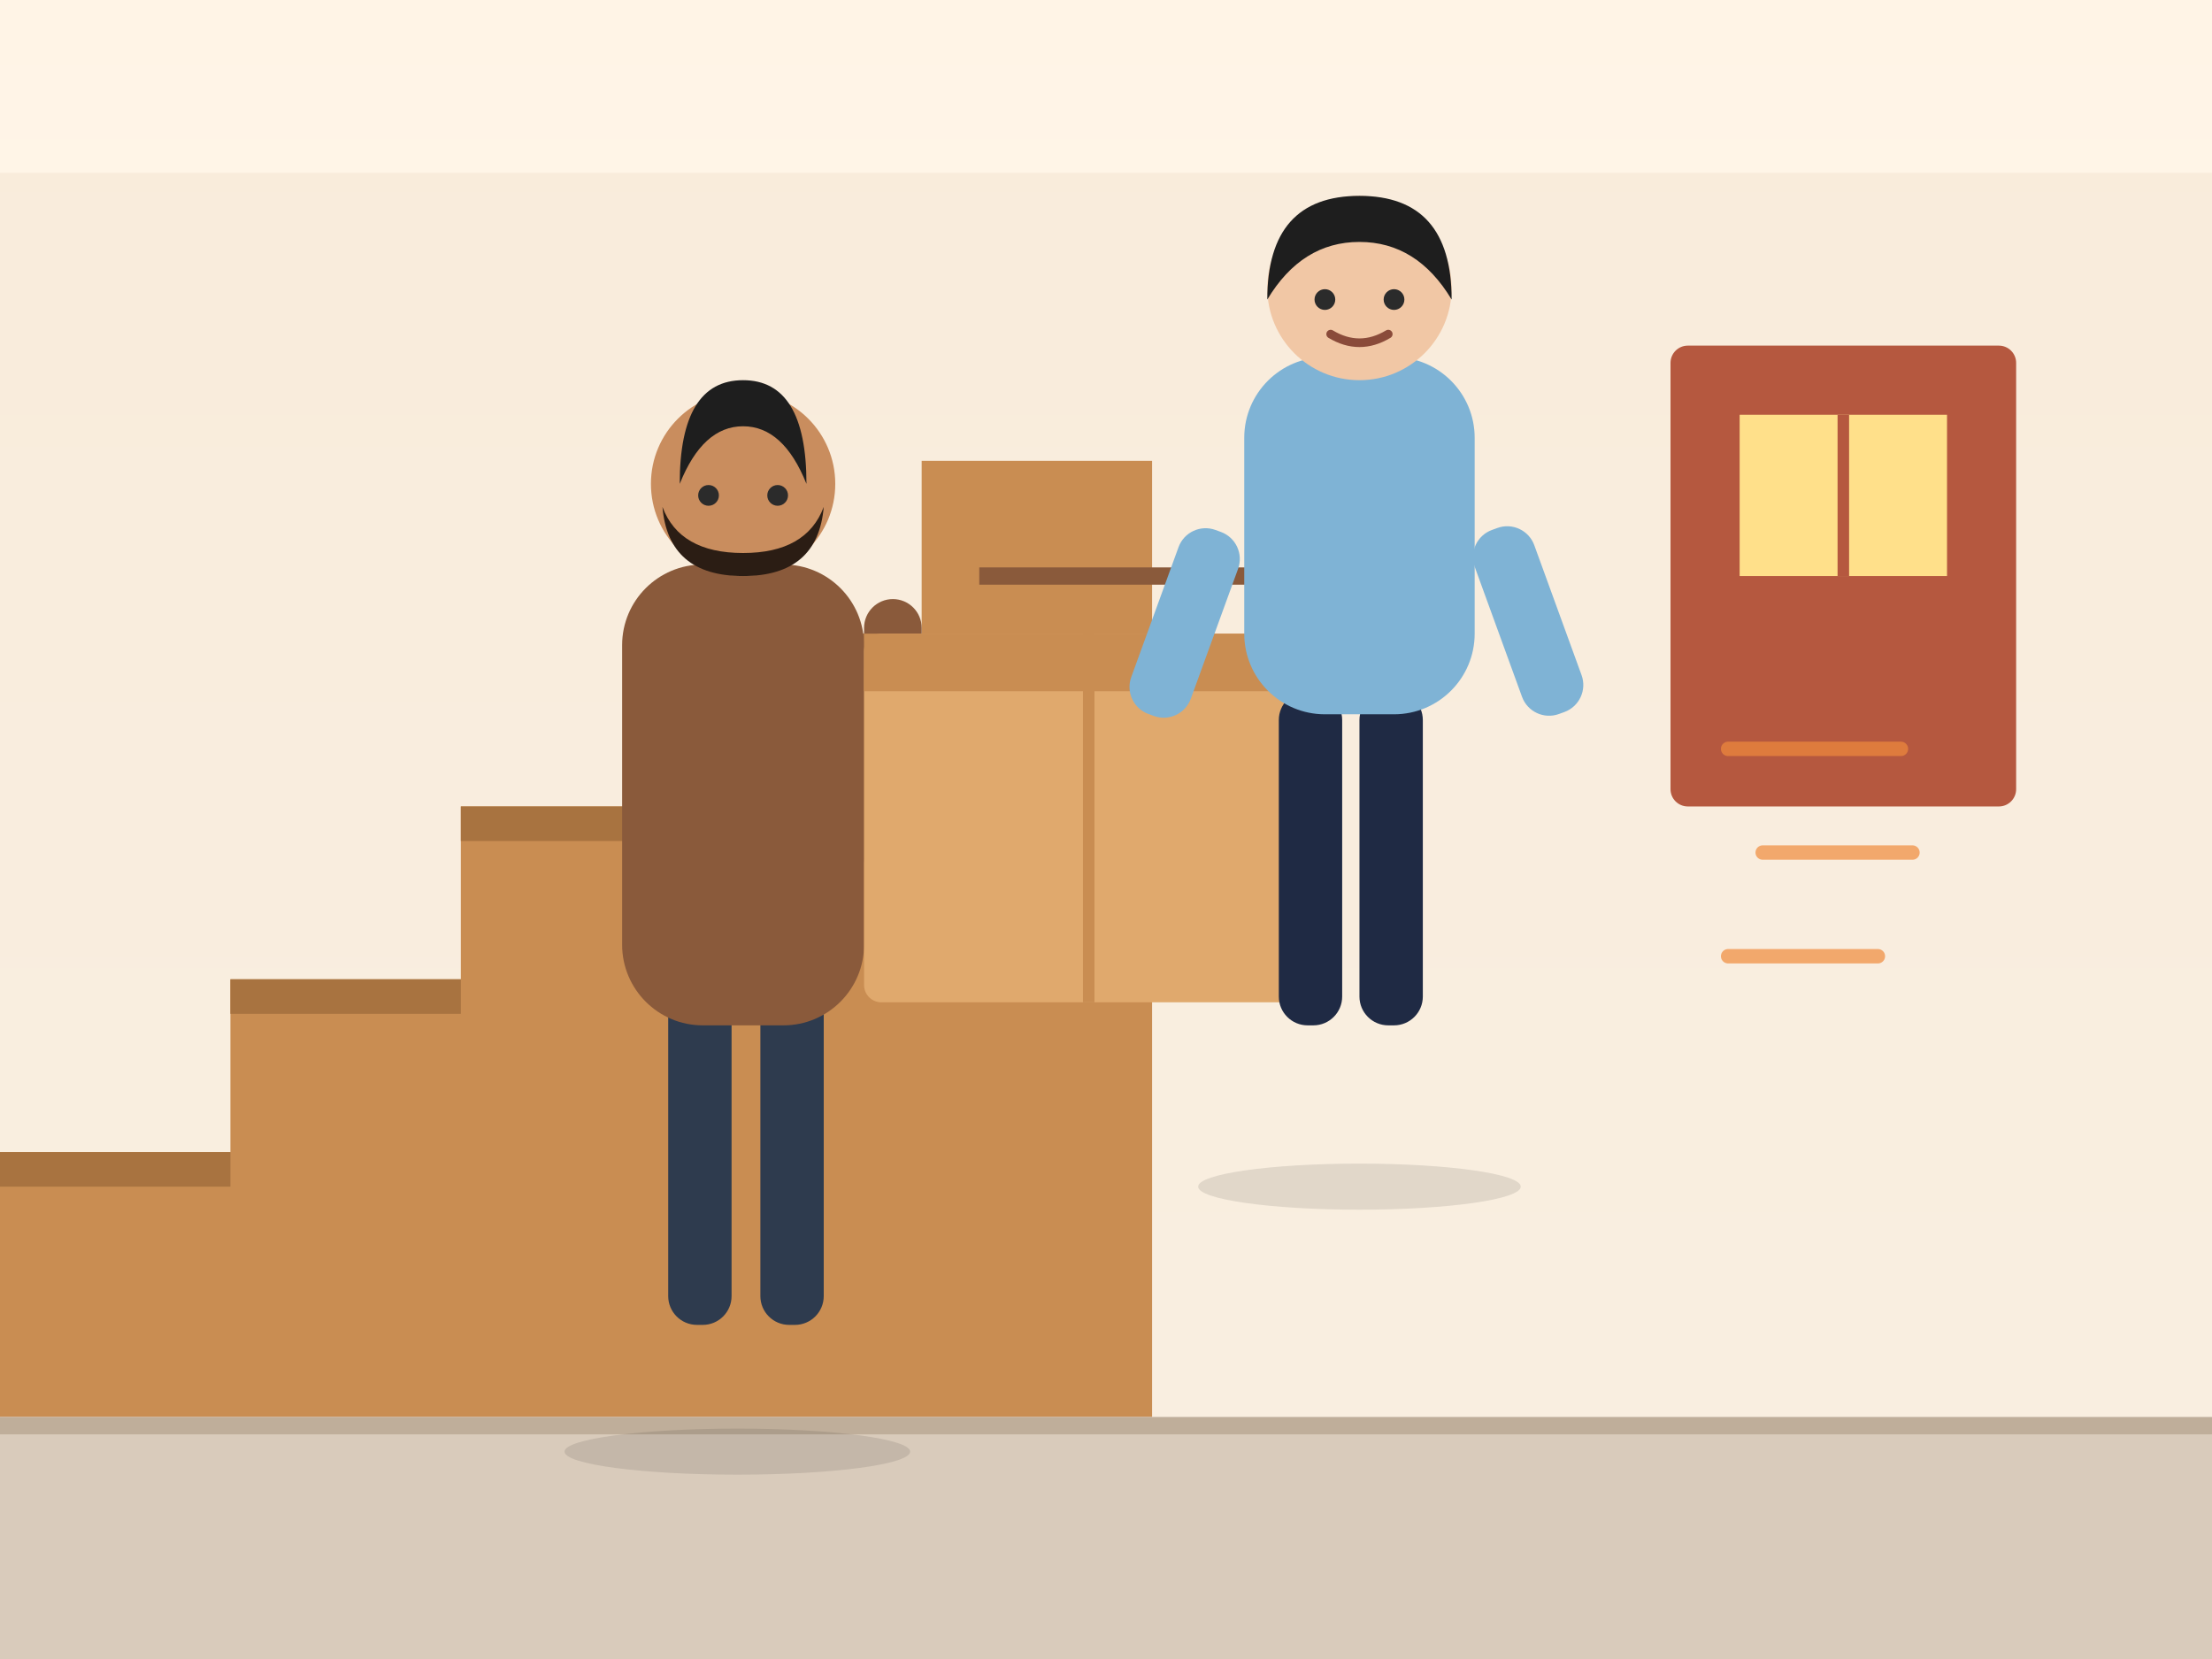
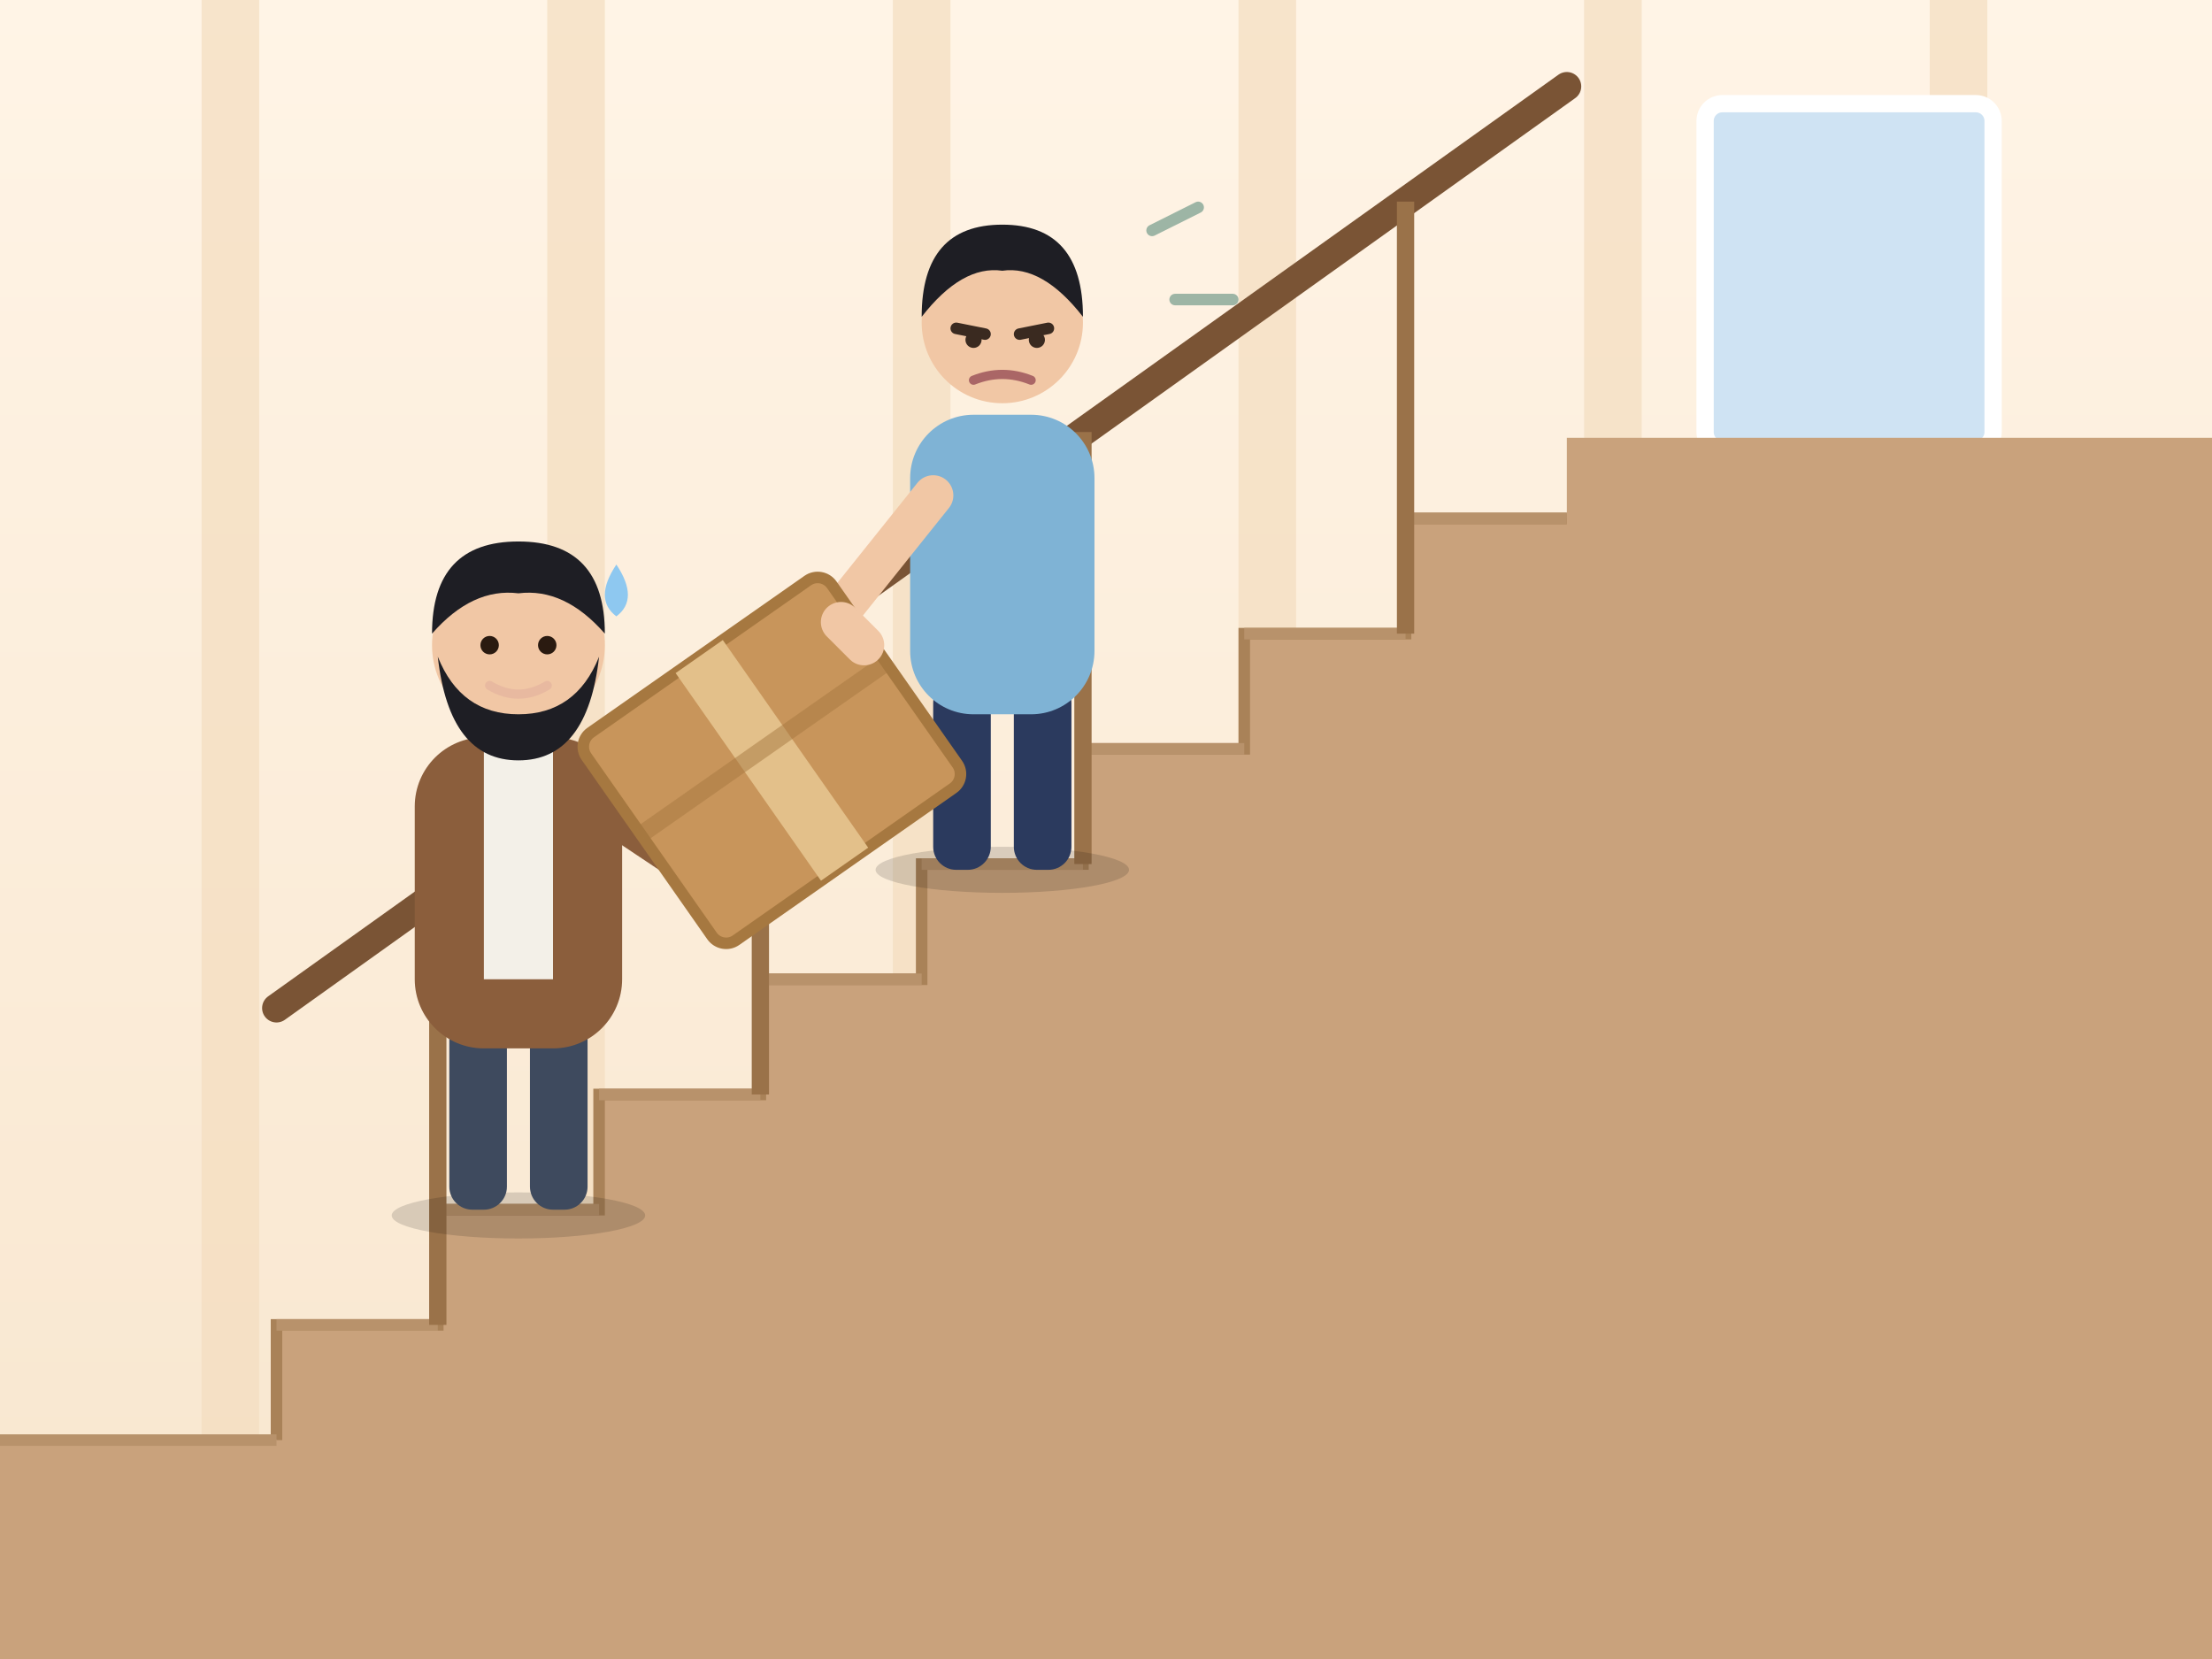
<svg xmlns="http://www.w3.org/2000/svg" viewBox="0 0 384 288" width="384" height="288">
  <defs>
    <linearGradient id="bg" x1="0" y1="0" x2="0" y2="1">
      <stop offset="0" stop-color="#FFF4E6" />
-       <stop offset="1" stop-color="#FFFAF3" />
+       <stop offset="1" stop-color="#F8E6CE" />
    </linearGradient>
  </defs>
  <rect width="384" height="288" fill="url(#bg)" />
-   <rect x="0" y="30" width="384" height="216" fill="#F3E3D0" opacity="0.5" />
-   <rect x="290" y="60" width="60" height="80" rx="3" fill="#B5583F" />
-   <rect x="302" y="72" width="36" height="28" fill="#FFE08A" />
-   <line x1="320" y1="72" x2="320" y2="100" stroke="#B5583F" stroke-width="2" />
-   <path d="M0 246 L0 200 L40 200 L40 170 L80 170 L80 140 L120 140 L120 110 L160 110 L160 80 L200 80 L200 246 Z" fill="#C98D52" />
-   <path d="M0 200 L40 200 L40 206 L0 206Z" fill="#A87340" />
-   <path d="M40 170 L80 170 L80 176 L40 176Z" fill="#A87340" />
-   <path d="M80 140 L120 140 L120 146 L80 146Z" fill="#A87340" />
-   <path d="M120 110 L160 110 L160 116 L120 116Z" fill="#A87340" />
-   <rect x="0" y="246" width="384" height="42" fill="#D9CBBB" />
-   <rect x="0" y="246" width="384" height="3" fill="#BFAE9A" />
-   <line x1="170" y1="100" x2="250" y2="100" stroke="#8A5A3B" stroke-width="3" />
-   <ellipse cx="128" cy="252" rx="30" ry="4" fill="#000" opacity="0.1" />
-   <rect x="116" y="170" width="11" height="60" rx="5" fill="#2E3B4E" />
-   <rect x="132" y="170" width="11" height="60" rx="5" fill="#2E3B4E" />
-   <rect x="108" y="98" width="42" height="80" rx="14" fill="#8A5A3B" />
-   <circle cx="129" cy="84" r="16" fill="#C98D5E" />
-   <path d="M115 88 Q116 100 129 100 Q142 100 143 88 Q140 96 129 96 Q118 96 115 88Z" fill="#2B1D14" />
-   <path d="M118 84 Q118 66 129 66 Q140 66 140 84 Q136 74 129 74 Q122 74 118 84Z" fill="#1E1E1E" />
-   <circle cx="123" cy="86" r="1.8" fill="#2B2B2B" />
-   <circle cx="135" cy="86" r="1.8" fill="#2B2B2B" />
-   <rect x="150" y="104" width="10" height="50" rx="5" fill="#8A5A3B" />
-   <rect x="150" y="110" width="78" height="64" rx="3" fill="#E0A96D" />
-   <rect x="150" y="110" width="78" height="10" fill="#C98D52" />
-   <line x1="189" y1="110" x2="189" y2="174" stroke="#C98D52" stroke-width="2" />
-   <ellipse cx="236" cy="206" rx="28" ry="4" fill="#000" opacity="0.1" />
-   <rect x="222" y="120" width="11" height="58" rx="5" fill="#1F2A44" />
-   <rect x="236" y="120" width="11" height="58" rx="5" fill="#1F2A44" />
-   <rect x="216" y="48" width="40" height="0" fill="none" />
-   <rect x="216" y="48" width="0" height="0" fill="none" />
-   <rect x="212" y="46" width="48" height="2" fill="none" />
-   <rect x="216" y="62" width="40" height="62" rx="14" fill="#7FB3D5" />
-   <circle cx="236" cy="46" r="0" fill="none" />
-   <circle cx="236" cy="48" r="16" fill="#F1C7A5" opacity="0" />
-   <circle cx="236" cy="50" r="16" fill="#F1C7A5" />
-   <path d="M220 52 Q220 34 236 34 Q252 34 252 52 Q246 42 236 42 Q226 42 220 52Z" fill="#1E1E1E" />
-   <circle cx="230" cy="52" r="1.8" fill="#2B2B2B" />
-   <circle cx="242" cy="52" r="1.8" fill="#2B2B2B" />
-   <path d="M231 58 Q236 61 241 58" stroke="#8A4B3A" stroke-width="1.5" fill="none" stroke-linecap="round" />
-   <rect x="206" y="92" width="11" height="34" rx="5" fill="#7FB3D5" transform="rotate(20 211 92)" />
-   <rect x="254" y="92" width="11" height="34" rx="5" fill="#7FB3D5" transform="rotate(-20 259 92)" />
-   <g stroke="#F08A3C" stroke-width="2.5" stroke-linecap="round" opacity="0.7">
-     <line x1="300" y1="130" x2="330" y2="130" />
-     <line x1="306" y1="148" x2="332" y2="148" />
-     <line x1="300" y1="166" x2="326" y2="166" />
+   <g stroke="#F3DDBF" stroke-width="10" opacity=".7">
+     <line x1="40" y1="0" x2="40" y2="288" />
+     <line x1="100" y1="0" x2="100" y2="288" />
+     <line x1="160" y1="0" x2="160" y2="288" />
+     <line x1="220" y1="0" x2="220" y2="288" />
+     <line x1="280" y1="0" x2="280" y2="288" />
+     <line x1="340" y1="0" x2="340" y2="288" />
+   </g>
+   <rect x="296" y="18" width="50" height="60" rx="3" fill="#CFE3F3" stroke="#fff" stroke-width="3" />
+   <path d="M0 288 V250 H48 V230 H76 V210 H104 V190 H132 V170 H160 V150 H188 V130 H216 V110 H244 V90 H272 V76 H384 V288Z" fill="#C9A27C" />
+   <path d="M48 250 V230 H76 V210 H104 V190 H132 V170 H160 V150 H188 V130 H216 V110 H244 V90 H272" fill="none" stroke="#A98258" stroke-width="2" />
+   <g stroke="#B8926B" stroke-width="2">
+     <path d="M48 250 H0 M76 230 H48 M104 210 H76 M132 190 H104 M160 170 H132 M188 150 H160 M216 130 H188 M244 110 H216 M272 90 H244" />
+   </g>
+   <path d="M48 175 L272 15" stroke="#7A5435" stroke-width="5" stroke-linecap="round" />
+   <g stroke="#9A7249" stroke-width="3">
+     <line x1="76" y1="155" x2="76" y2="230" />
+     <line x1="132" y1="115" x2="132" y2="190" />
+     <line x1="188" y1="75" x2="188" y2="150" />
+     <line x1="244" y1="35" x2="244" y2="110" />
+   </g>
+   <ellipse cx="90" cy="211" rx="22" ry="4" fill="#000" opacity=".14" />
+   <ellipse cx="174" cy="151" rx="22" ry="4" fill="#000" opacity=".14" />
+   <rect x="78" y="176" width="10" height="34" rx="4" fill="#3E4A5E" />
+   <rect x="92" y="176" width="10" height="34" rx="4" fill="#3E4A5E" />
+   <rect x="72" y="128" width="36" height="54" rx="12" fill="#8B5E3C" />
+   <rect x="84" y="130" width="12" height="40" fill="#F3F0E8" />
+   <line x1="106" y1="140" x2="124" y2="152" stroke="#8B5E3C" stroke-width="9" stroke-linecap="round" />
+   <circle cx="90" cy="112" r="15" fill="#F1C7A5" stroke="#D9A982" stroke-width="0" />
+   <path d="M75 110 Q75 94 90 94 Q105 94 105 110 Q98 102 90 103 Q82 102 75 110Z" fill="#1E1E24" />
+   <path d="M76 114 Q78 132 90 132 Q102 132 104 114 Q100 124 90 124 Q80 124 76 114Z" fill="#1E1E24" />
+   <circle cx="85" cy="112" r="1.6" fill="#2A1A10" />
+   <circle cx="95" cy="112" r="1.6" fill="#2A1A10" />
+   <path d="M85 119 q5 3 10 0" stroke="#E8B9A0" stroke-width="1.6" fill="none" stroke-linecap="round" />
+   <path d="M107 98 q4 6 0 9 q-4 -3 0 -9Z" fill="#8EC8F0" />
+   <rect x="162" y="118" width="10" height="33" rx="4" fill="#2B3A5E" />
+   <rect x="176" y="118" width="10" height="33" rx="4" fill="#2B3A5E" transform="translate(0 0)" />
+   <rect x="158" y="72" width="32" height="52" rx="11" fill="#7FB3D5" />
+   <line x1="162" y1="86" x2="146" y2="106" stroke="#F1C7A5" stroke-width="7" stroke-linecap="round" />
+   <line x1="186" y1="86" x2="150" y2="110" stroke="#F1C7A5" stroke-width="7" stroke-linecap="round" opacity="0" />
+   <circle cx="174" cy="56" r="14" fill="#F1C7A5" />
+   <path d="M160 55 Q160 39 174 39 Q188 39 188 55 Q181 46 174 47 Q167 46 160 55Z" fill="#1E1E24" />
+   <path d="M166 57 l5 1 M177 58 l5 -1" stroke="#3A2A20" stroke-width="2" stroke-linecap="round" />
+   <circle cx="169" cy="59" r="1.4" fill="#3A2A20" />
+   <circle cx="180" cy="59" r="1.4" fill="#3A2A20" />
+   <path d="M169 66 q5 -2 10 0" stroke="#A66" stroke-width="1.6" fill="none" stroke-linecap="round" />
+   <g transform="translate(134 132) rotate(-35)">
+     <rect x="-26" y="-22" width="52" height="44" rx="3" fill="#C8955B" stroke="#A67840" stroke-width="2" />
+     <rect x="-5" y="-22" width="10" height="44" fill="#E3C08A" />
+     <rect x="-26" y="-4" width="52" height="3" fill="#A67840" opacity=".5" />
+   </g>
+   <line x1="150" y1="112" x2="146" y2="108" stroke="#F1C7A5" stroke-width="7" stroke-linecap="round" />
+   <g stroke="#9DB5A5" stroke-width="2" stroke-linecap="round">
+     <path d="M200 40 l8 -4 M204 52 l10 0" />
  </g>
</svg>
